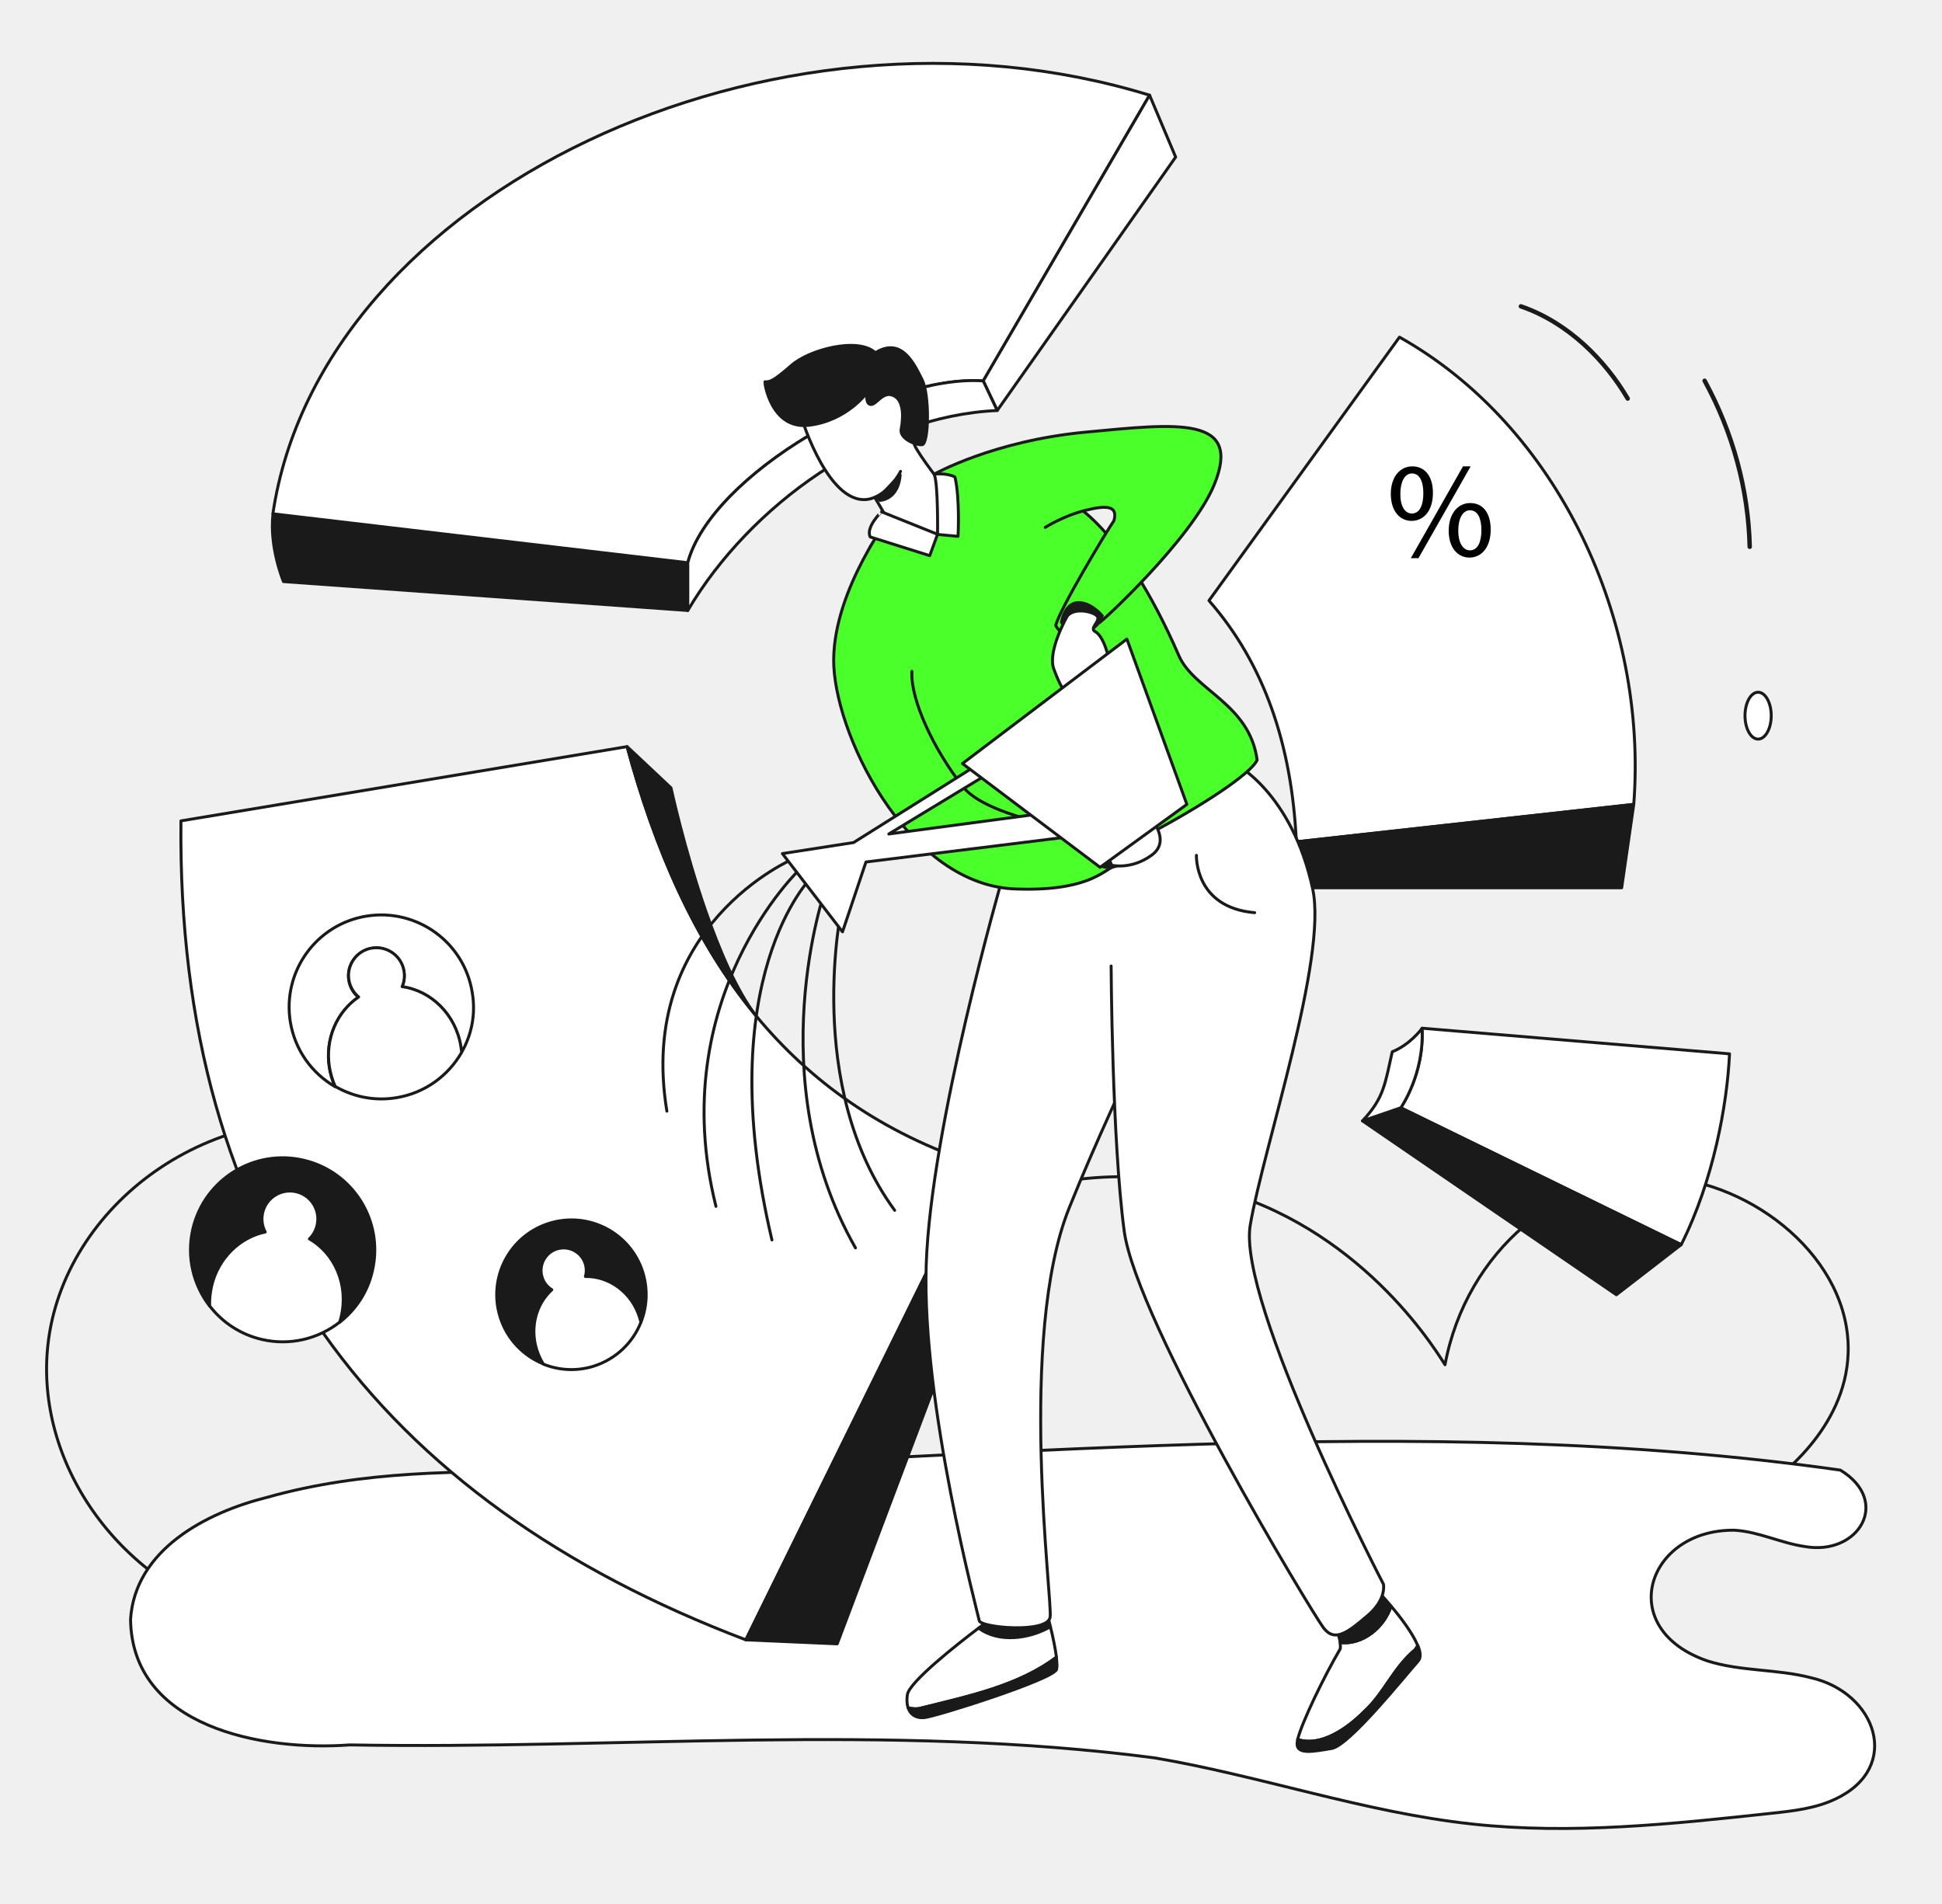
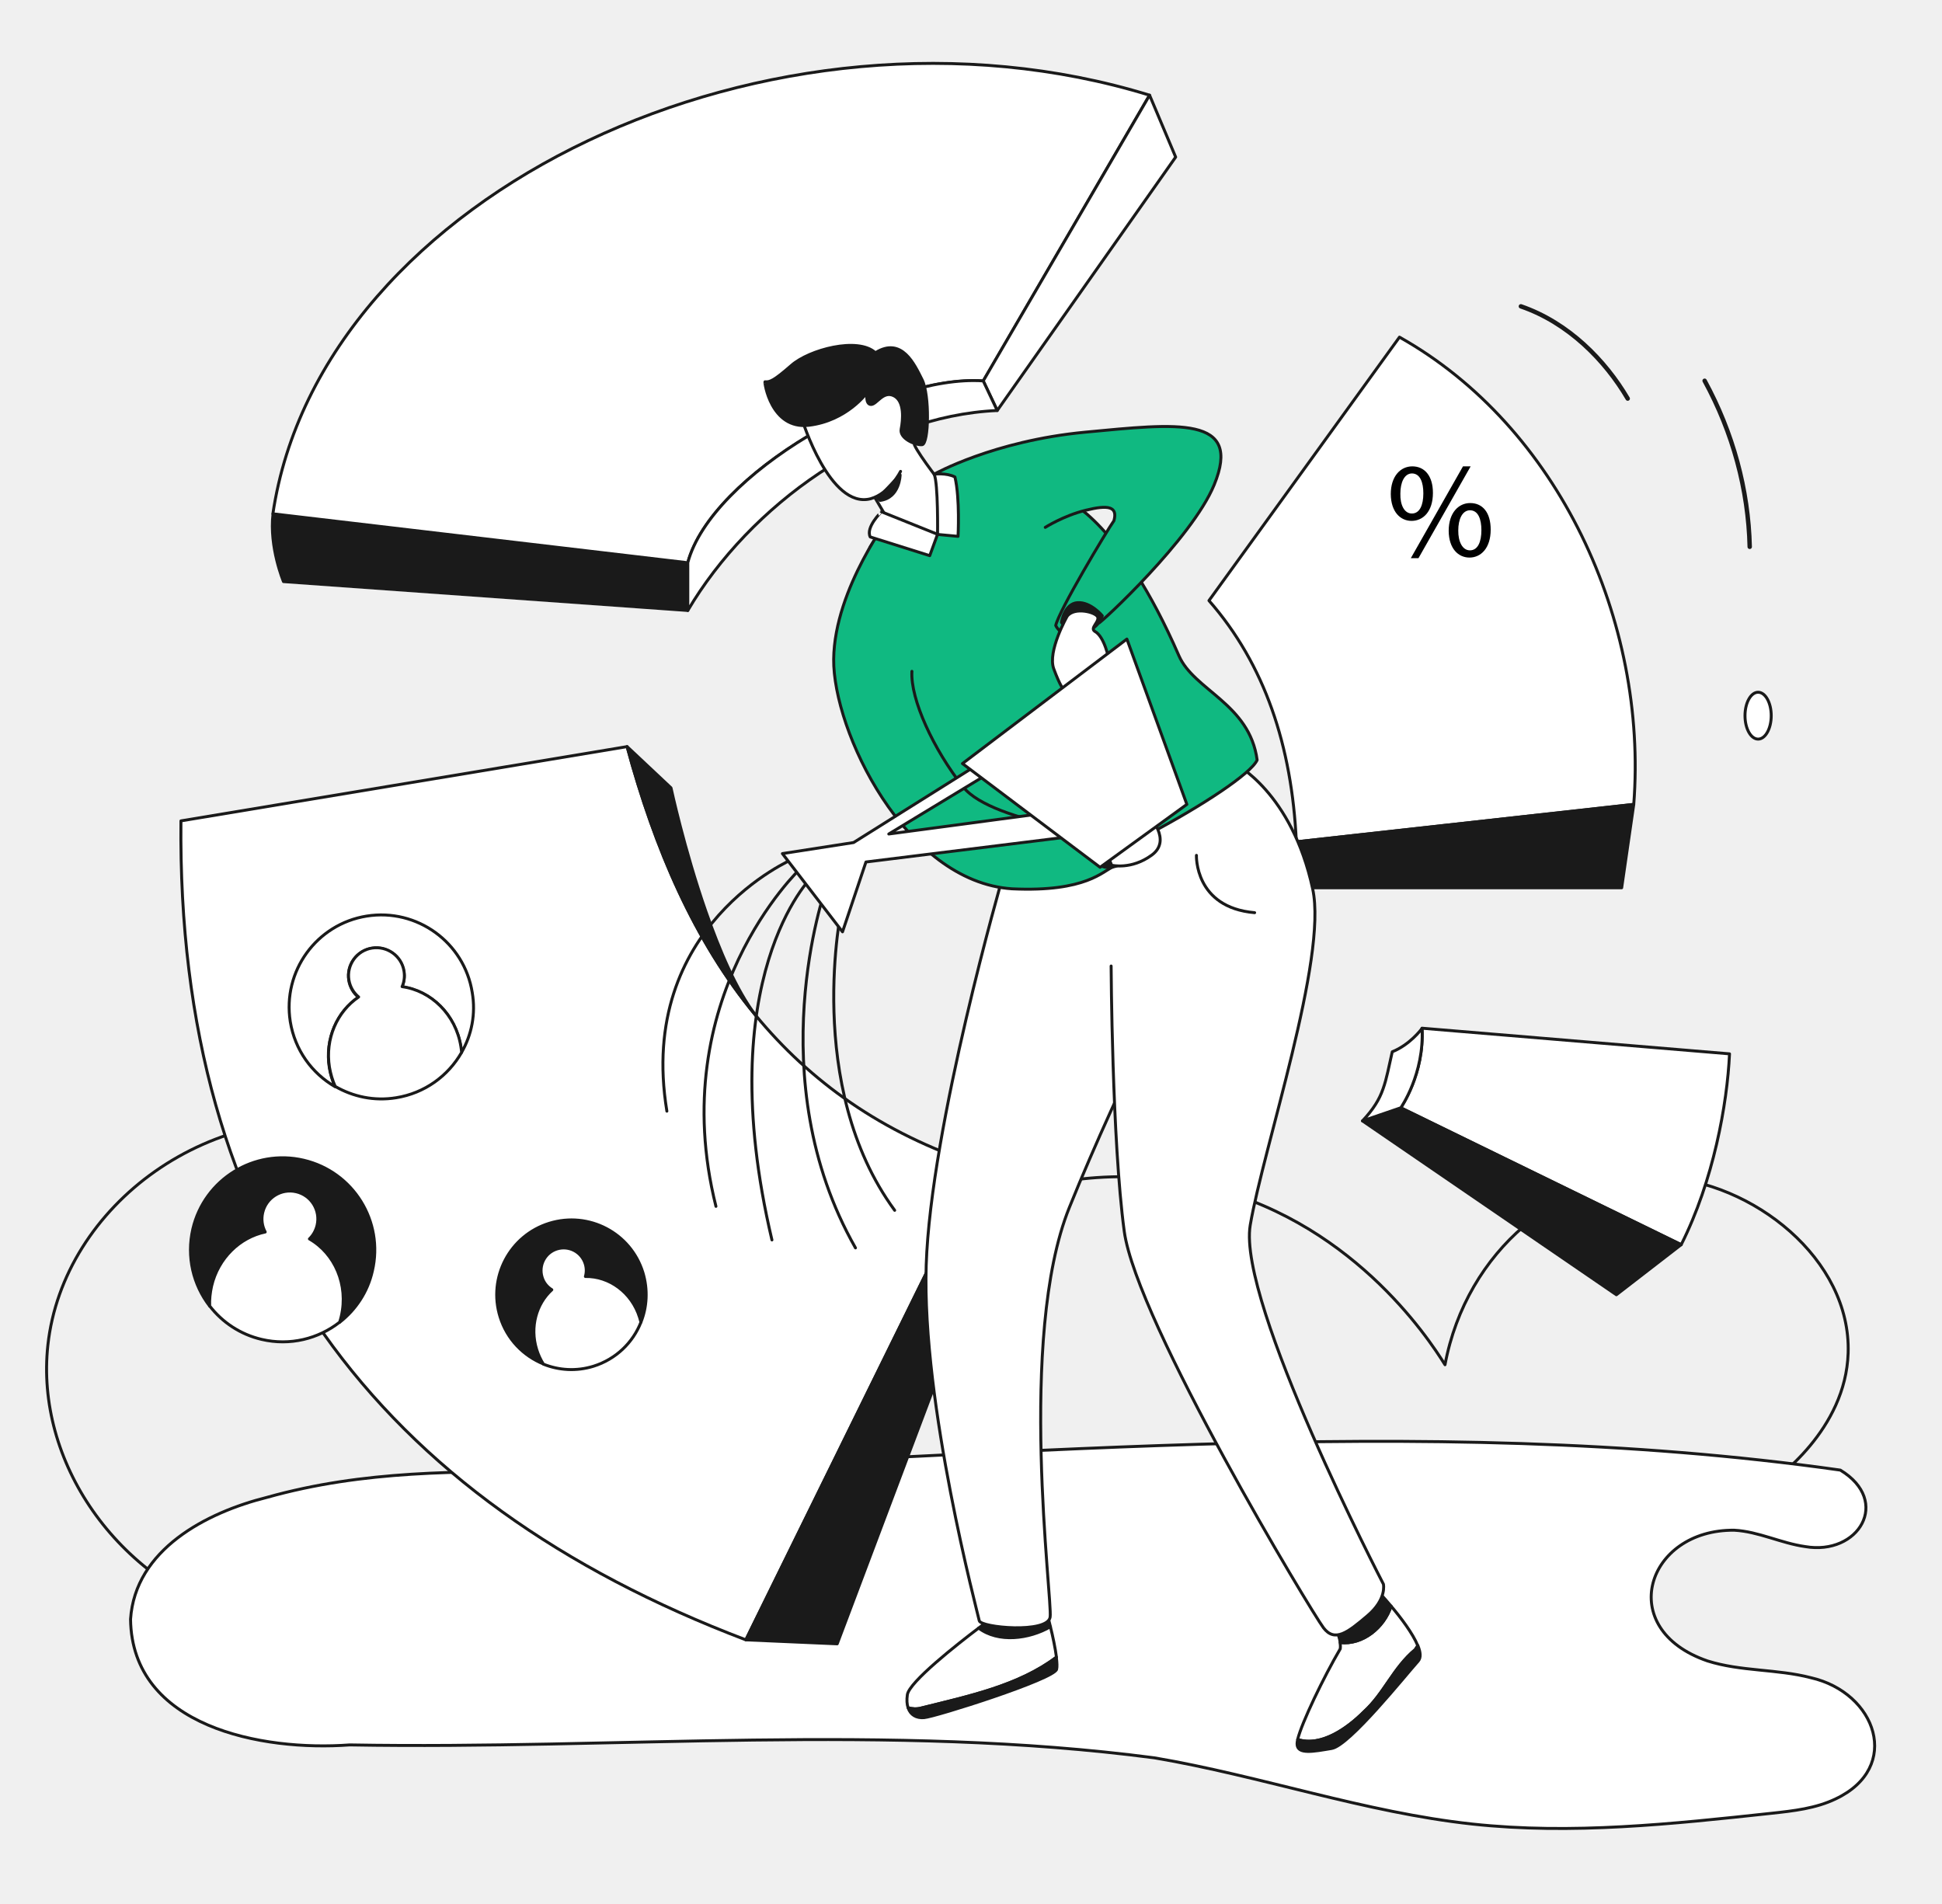
<svg xmlns="http://www.w3.org/2000/svg" version="1.1" id="Layer_1" x="0px" y="0px" viewBox="0 0 1318 1292" style="enable-background:new 0 0 1318 1292;" xml:space="preserve">
  <style type="text/css">
	.st0{fill:none;stroke:#1A1A1A;stroke-width:2;stroke-linecap:round;stroke-linejoin:round;stroke-miterlimit:10;}
	.st1{fill:#FFFFFF;stroke:#1A1A1A;stroke-width:2;stroke-linecap:round;stroke-linejoin:round;stroke-miterlimit:10;}
	.st2{fill:#1A1A1A;stroke:#1A1A1A;stroke-width:2;stroke-linecap:round;stroke-linejoin:round;stroke-miterlimit:10;}
	.st3{fill:none;stroke:#1A1A1A;stroke-width:3;stroke-linecap:round;stroke-linejoin:round;stroke-miterlimit:10;}
- 	.st4{fill:#4BFF2A;stroke:#1A1A1A;stroke-width:2;stroke-linecap:round;stroke-linejoin:round;stroke-miterlimit:10;}
+ 	.st4{fill:#10B981;stroke:#1A1A1A;stroke-width:2;stroke-linecap:round;stroke-linejoin:round;stroke-miterlimit:10;}
</style>
  <g>
    <path class="st0" d="M165.3,1098.7c-87-26-141.4-107.5-132.8-185.9C42.8,818.5,143,742.2,253,764.2c92.1,54,184.2,108,276.2,162   c67.4-96.6,180.1-144.7,284.2-122.1c102.3,22.2,155.9,103.8,167.3,122.1c14.5-77.7,79.6-130.5,146.1-127.4   c62.9,2.9,129.6,55.8,127.5,119.5c-1.7,52-48.4,85.2-55.8,90.3C854.1,1038.6,509.7,1068.6,165.3,1098.7z" />
    <path class="st1" d="M181.2,1016.2c-41.3,10.3-89.5,35.5-92.6,82.7c0.9,73.2,89.3,89.7,148.7,85.3c181.8,3.2,365.7-14.9,546.3,8.8   c72.4,12.3,142.6,37,215.6,44.9c67.5,7.3,135.6,0,203.1-7.3c14.9-1.6,30.1-3.3,43.6-9.8c45.2-21.4,27.6-72.1-16.9-82.2   c-23-6-47.6-4.2-70.2-11.4c-63.4-21.8-41.2-89.4,18.3-88.7c16.4,0.9,31.7,8.8,48,11.1c36.3,6.3,58.7-30.8,23.9-51.9   c-286.8-40.6-581.8-6.5-870.5,0.9C311.1,998.7,247.1,997.7,181.2,1016.2z" />
    <g>
      <path class="st2" d="M466.8,381.8v32.5l-274.4-19.6c0,0-9.8-23.3-7.1-46L466.8,381.8z" />
      <path class="st1" d="M780.2,64.6l-112.9,194c-66.1-4.7-184.6,63.7-200.5,123.3l-281.6-33.2C217.5,130.5,525.2-13.8,780.2,64.6z" />
      <polygon class="st1" points="797.9,106.6 676.8,278.6 667.3,258.5 780.2,64.6   " />
      <path class="st1" d="M676.8,278.6c-83.8,3.7-167.9,64.3-210,135.7v-32.5c15.9-59.6,134.4-128,200.5-123.3L676.8,278.6z" />
    </g>
    <g>
      <path class="st1" d="M664.7,790.7l-158.5,322.2c-249.7-94.8-386.3-273.6-383.4-555.8l302.8-50.4c18.8,69.5,45.8,132.1,87.2,182.3    c37,44.9,85.6,80,150.3,101.2C663.6,790.4,664.1,790.6,664.7,790.7z" />
      <polygon class="st2" points="685,805.5 568.2,1115.6 506.2,1112.9 664.7,790.7   " />
      <path class="st2" d="M512.8,689c-41.4-50.2-68.3-112.8-87.2-182.3l29.8,28c0,0,8.9,41.5,23.6,83.7C488.3,645,499.8,672,512.8,689z    " />
    </g>
    <g>
      <path class="st1" d="M1108.8,545.9l-229,25.4c-3-65-21.4-120.4-59.3-163.7l129.3-178.8C1057.8,289.5,1118.4,421.4,1108.8,545.9z" />
      <polygon class="st2" points="1108.8,545.9 1100.6,602.5 879.8,602.5 879.8,571.3   " />
    </g>
    <path class="st1" d="M1173.8,715.2c-1.6,34.3-10.9,86-32.8,129.5l-190.4-92.9c0,0,16.2-23,14.5-54L1173.8,715.2z" />
    <polygon class="st2" points="1141,844.7 1097,878.7 924.7,760.7 950.7,751.8  " />
    <path class="st1" d="M950.7,751.8l-26,8.9c7.5-8,11.4-14.5,13.9-21.6c2.6-7.2,3.9-14.9,6.3-25.3c11.8-4.7,19.8-15.2,20.2-15.9l0,0   C966.8,728.8,950.7,751.8,950.7,751.8z" />
    <g>
      <path class="st1" d="M313.2,714.3c-0.1-1.3-0.3-2.7-0.5-4c-3.5-21.8-20.2-37.9-39.9-40.5c1.4-3.2,1.9-6.8,1.3-10.5    c-1.7-10.3-11.4-17.4-21.7-15.7c-10.3,1.6-17.4,11.4-15.7,21.7c0.8,4.7,3.2,8.7,6.6,11.5c-14.5,9.8-22.9,28.3-19.8,47.7    c0.7,4.6,2.1,9,3.9,13c-15.7-9.1-27.3-24.9-30.4-44.2c-5.4-34.1,17.8-66.2,51.9-71.6c34.1-5.4,66.2,17.8,71.6,51.9    C323,688.1,320.1,702.4,313.2,714.3z" />
      <path class="st1" d="M312.8,710.2c0.2,1.3,0.4,2.7,0.5,4c-9.1,15.9-25,27.7-44.5,30.8c-14.8,2.4-29.2-0.7-41.3-7.7    c-1.8-4-3.1-8.4-3.9-13c-3.1-19.4,5.2-37.8,19.8-47.7c-3.4-2.8-5.8-6.8-6.6-11.5c-1.7-10.3,5.4-20.1,15.7-21.7    c10.3-1.6,20.1,5.4,21.7,15.7c0.6,3.7,0.1,7.3-1.3,10.5C292.6,672.3,309.3,688.5,312.8,710.2z" />
    </g>
    <g>
      <path class="st2" d="M230.5,897.4c0.4-1.3,0.8-2.6,1.1-3.9c5-21.5-4.3-42.7-21.6-52.6c2.5-2.4,4.4-5.6,5.2-9.2    c2.4-10.2-3.9-20.4-14.1-22.8c-10.2-2.4-20.4,3.9-22.8,14.1c-1.1,4.6-0.4,9.3,1.7,13.2c-17.2,3.6-31.9,17.5-36.4,36.7    c-1.1,4.5-1.5,9.1-1.3,13.5c-11.1-14.4-15.8-33.4-11.4-52.4c7.9-33.6,41.6-54.5,75.2-46.6c33.6,7.9,54.5,41.5,46.6,75.2    C249.5,876.8,241.4,888.9,230.5,897.4z" />
      <path class="st1" d="M231.6,893.4c-0.3,1.3-0.7,2.6-1.1,3.9c-14.4,11.3-33.7,16.2-52.9,11.7c-14.6-3.4-26.8-11.7-35.3-22.7    c-0.2-4.4,0.3-8.9,1.3-13.5c4.5-19.1,19.2-33.1,36.4-36.7c-2.1-3.9-2.8-8.5-1.7-13.2c2.4-10.2,12.6-16.5,22.8-14.1    c10.2,2.4,16.5,12.6,14.1,22.8c-0.9,3.7-2.7,6.8-5.2,9.2C227.3,850.7,236.6,872,231.6,893.4z" />
    </g>
    <g>
      <path class="st2" d="M435,897.3c-0.2-1.1-0.5-2.1-0.9-3.2c-5.3-17.1-20.6-28.1-36.7-27.9c0.8-2.7,0.8-5.7-0.1-8.6    c-2.5-8.1-11.1-12.6-19.2-10.1c-8.1,2.5-12.6,11.1-10.1,19.2c1.1,3.7,3.6,6.6,6.6,8.5c-10.5,9.6-15.1,25.3-10.3,40.5    c1.1,3.6,2.7,7,4.6,10c-13.6-5.5-24.8-16.8-29.5-32c-8.3-26.7,6.6-55.2,33.4-63.5c26.8-8.3,55.2,6.6,63.5,33.4    C439.8,875.2,439.1,887,435,897.3z" />
      <path class="st1" d="M434.1,894.1c0.3,1.1,0.6,2.1,0.9,3.2c-5.4,13.8-16.9,25.1-32.2,29.9c-11.6,3.6-23.5,2.8-34-1.4    c-1.9-3-3.5-6.4-4.6-10c-4.7-15.2-0.2-31,10.3-40.5c-3.1-1.9-5.5-4.8-6.6-8.5c-2.5-8.1,2-16.7,10.1-19.2c8.1-2.5,16.7,2,19.2,10.1    c0.9,2.9,0.9,5.9,0.1,8.6C413.5,866,428.8,877.1,434.1,894.1z" />
    </g>
    <path class="st3" d="M1032.2,207.9c32.3,11.1,57.3,36.7,72.5,62.6" />
    <path class="st3" d="M1156.9,258.4c19.2,35.2,29.7,73.9,30.6,112.7" />
    <ellipse class="st1" cx="1193.2" cy="485.7" rx="8.9" ry="15.9" />
    <g>
      <path class="st2" d="M712.9,1104c-1.4-6.1-2.7-10.8-2.7-10.8l-39.5,6.8c0,0-2.5,1.9-6.5,4.9C677.5,1115,698.5,1112.4,712.9,1104z" />
      <path class="st1" d="M625.1,1159.2c32.6-8.1,66.3-15.2,91.9-34.5c-0.8-6.2-2.5-14.3-4.1-20.7c-14.5,8.4-35.4,11-48.7,0.9    c-14.3,10.8-47.3,36.7-48.4,45.3c-0.5,3.5-0.3,6.4,0.5,8.8C619.1,1159.8,622.1,1160,625.1,1159.2z" />
      <path class="st2" d="M625.1,1159.2c-3,0.8-6,0.6-8.8-0.2c1.6,4.9,5.7,7.1,10.8,6.7c7.7-0.6,88.2-26.1,90-32.8    c0.4-1.6,0.3-4.5-0.2-8.2C691.4,1144,657.7,1151.1,625.1,1159.2z" />
      <path class="st1" d="M925.7,1161.7c13.7-12.4,19.9-29.8,34.8-42.2c0.6-0.9,1.2-1.8,1.7-2.7c-3.4-8.3-11.5-19-18.1-26.8    c-4.7,14.6-19.3,26.5-34.6,24.7c0.2,1.4,0.3,2.9,0.1,4.3c-11.2,19.1-26.2,50.2-28.9,61.5C896.8,1185.7,914.7,1172.7,925.7,1161.7z    " />
      <path class="st2" d="M960.5,1119.5c-14.9,12.4-21.1,29.8-34.8,42.2c-11,11-28.9,24-45,18.9c-0.3,1.2-0.4,2.2-0.4,2.9    c0,7.5,11.5,5.1,23.5,3.1c12-2,50-49.6,58.7-59.3c2-2.3,1.6-6-0.2-10.5C961.7,1117.7,961.1,1118.6,960.5,1119.5z" />
      <path class="st2" d="M944.1,1090c-5.2-6.2-9.3-10.5-9.3-10.5l-29.7,23.4c0,0,3.6,5.4,4.5,11.9    C924.7,1116.5,939.4,1104.6,944.1,1090z" />
      <path class="st1" d="M680.5,595.2c0,0-48.9,169-51.9,263.4c-3,94.4,35.1,236.6,36,241.3s46.3,8.9,48.1-2.4    c1.8-11.2-22.4-190,13-277.9s85-181.7,86.2-191.2s-43.1-79.7-43.1-79.7L680.5,595.2z" />
      <path class="st1" d="M754.1,655.6c0,0,0.6,118.6,8.9,180s127.5,259,135.2,269.1s16.5,3.2,29.8-8.1c13.3-11.2,10.9-21.5,10.9-21.5    S839.7,884,848.5,831.5c8.9-52.5,52.6-181.2,42.4-228.2c-14.2-65.8-53-85.1-53-85.1l-99.2,27.7" />
      <path class="st4" d="M724.2,339.6c0,0,36.4,14.6,75.9,105.4c10.2,23.5,48,32.6,53.1,70.8c-8.4,18.6-132.4,86.9-159.4,82    c-49.1-55.3-106.1-135.5-106.2-178.3s2.9-48.2,2.9-48.2s23.4-39.1,51.7-49.7C670.6,311,724.2,339.6,724.2,339.6z" />
      <path class="st4" d="M605.3,348.7c0,0-39,50.3-39.5,98.7s48.4,151,121,155.8c50.8,2.4,62-12.4,68.5-14.8    c1.2-17.1,9.4-20.1,9.4-20.1s-90.9-8.9-111-34.2c-20.1-25.4-35.9-59.5-34.8-78.5" />
      <path class="st2" d="M743,568.6c0,0-5.1,23,12.2,19.8s11.5-20.9,5-22.1C753.8,565.1,743,568.6,743,568.6z" />
      <path class="st1" d="M754.5,587.2c0,0,13.3,3.3,27.2-6.9c13.9-10.2-2-26.6-2-26.6s-12.6,16.4-22.6,17.5S754.5,587.2,754.5,587.2z" />
      <path class="st1" d="M611.2,319.9c0,0-7.4,15-20.4,18.6c-27.7,7.1-46.5-54-46.5-54l51.5-33.9c0,0,23.3,17.7,24.8,18.6    c1.5,0.9,0,27.4,0,32.7c3.2,7.4,20.7,29.5,20.7,29.5l-5,31.3l-33.1-9.1l-9.3-15.7" />
      <path class="st2" d="M610.9,322.3c0,0-0.2,15.6-13.6,17.3c-1.4-1.5-1.4-1.5-1.4-1.5L610.9,322.3z" />
      <path class="st2" d="M519.2,259.1c-0.6-0.1,4,32.6,29.8,29.5c25.8-3.1,39.4-22.1,39.4-22.1s-1.2,7.9,2.7,8    c3.9,0.1,8.2-9.6,15.6-5.9s6.1,16.5,4.9,22.7c-1.2,6.2,9.6,10.9,14.2,10.5c4.6-0.4,5.2-33.8,0-44.1c-5.2-10.3-13.7-29.5-31.7-18.3    c-11.8-10.9-44.9-2.1-57,8.6C525.1,258.5,522.4,259.4,519.2,259.1z" />
      <path class="st4" d="M634,321.8c0,0,40.1-22.6,102.5-28.5s107-11.5,87.5,35.8c-15.1,36.6-77.2,94.1-78.7,94.1    c-7.8,9-23.8,11.4-28.8,1.3c2.1-10,34.8-64.5,39.5-71.1c2.7-9.7-3.8-10.9-19.2-7.1c-15,3.7-27.4,11.6-27.4,11.6" />
      <path class="st2" d="M720.4,422.4c0,0,1.9-12.8,10.9-13.4s16.8,8.9,16.8,8.9s-1,4.9-8.1,6.3C733,425.7,721.2,424.9,720.4,422.4z" />
      <path class="st1" d="M590.6,364.4l40.4,12.7l5.3-14.5l-38.1-15.3C598.3,347.3,587.3,357.8,590.6,364.4z" />
      <path class="st1" d="M634,321.8c0,0,8.3-1.1,14.1,1.9c3.5,14.8,2.1,40.3,2.1,40.3l-13.9-1.3C636.3,362.7,636.8,328.2,634,321.8z" />
      <path class="st1" d="M724.3,418.2c0,0-13.6,23.8-9.1,35.8c4.4,11.9,6.4,13.5,6.4,13.5l31-19.9c0,0-2.9-15.7-9.7-19.2    c-3.2-2.3,3.2-6.3,2.1-9.6C743.8,415.4,729.2,411.7,724.3,418.2z" />
      <g>
        <g>
          <path class="st0" d="M571.3,615.6c0,0-26.1,121.3,35.9,205.8" />
          <path class="st0" d="M560.2,603.4c0,0-45.2,128.3,20.4,243.5" />
          <path class="st0" d="M550.9,595.2c0,0-69.1,67.8-27,246.3" />
          <path class="st0" d="M543,589.7c0,0-92.5,87.4-57.1,229" />
          <path class="st0" d="M538.5,582.8c0,0-106.7,45.1-85.9,171.3" />
        </g>
        <polygon class="st1" points="664.7,518.2 579.3,571.8 531,579.3 571.8,632.4 587.7,585 726.3,567.8 717.2,557.6 711,551.6      603.2,566 671.8,524.4    " />
        <g>
          <polygon class="st1" points="653.2,518.2 764.8,433.7 805.5,545.9 746.6,588.6     " />
        </g>
      </g>
    </g>
    <path class="st1" d="M812,580.5c0,0-1.4,35.4,39.5,38.9" />
    <g>
      <g>
        <path d="M972.5,334.5c0,12.7-6.7,19-14.5,19c-7.5,0-14-6-14.1-18.2c0-12.1,6.6-18.8,14.6-18.8C966.9,316.5,972.5,323,972.5,334.5     z M950.4,335c-0.2,7.7,2.7,13.5,7.8,13.5c5.4,0,7.8-5.8,7.8-13.7c0-7.3-2.1-13.5-7.8-13.5C953.1,321.4,950.4,327.4,950.4,335z      M957.5,378.8l35.4-62.3h5.2l-35.4,62.3H957.5z M1011.7,359.4c0,12.7-6.7,19-14.4,19c-7.5,0-14-6-14.1-18.1     c0-12.2,6.6-18.9,14.6-18.9C1006.3,341.4,1011.7,347.9,1011.7,359.4z M989.7,360c-0.1,7.7,2.9,13.5,7.9,13.5     c5.4,0,7.8-5.8,7.8-13.7c0-7.3-2.1-13.5-7.8-13.5C992.4,346.4,989.7,352.4,989.7,360z" />
      </g>
    </g>
  </g>
</svg>
